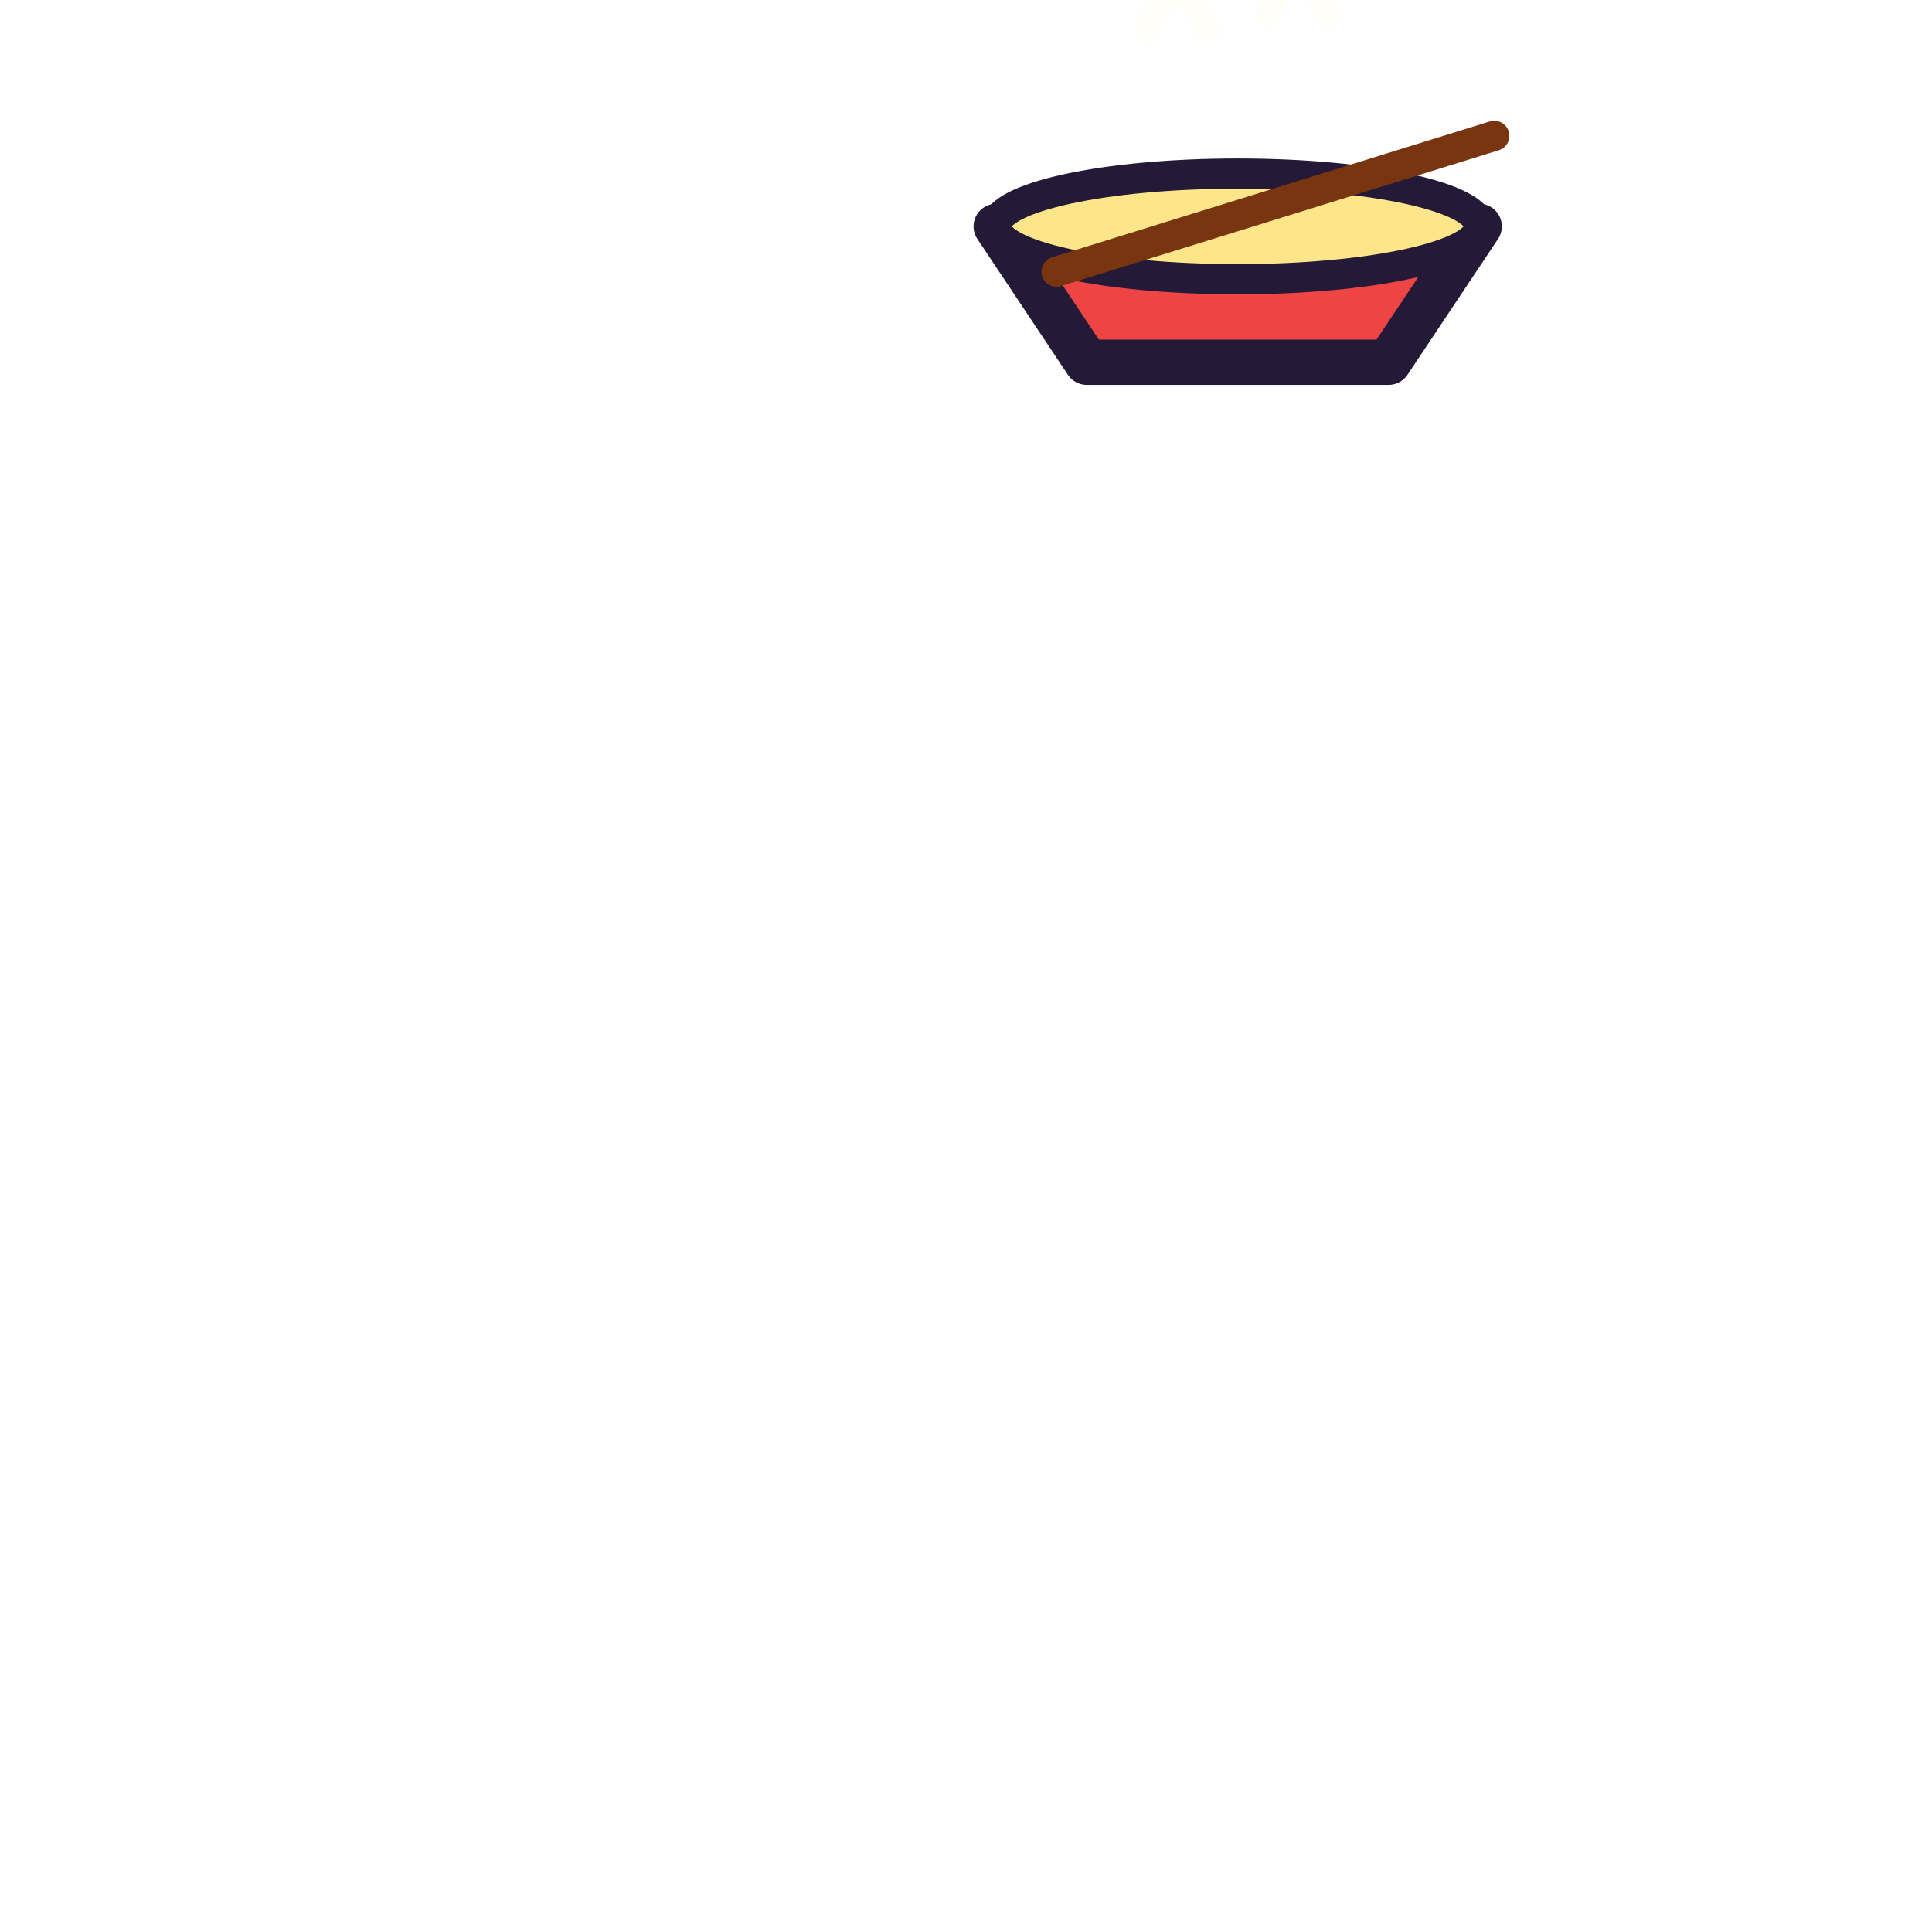
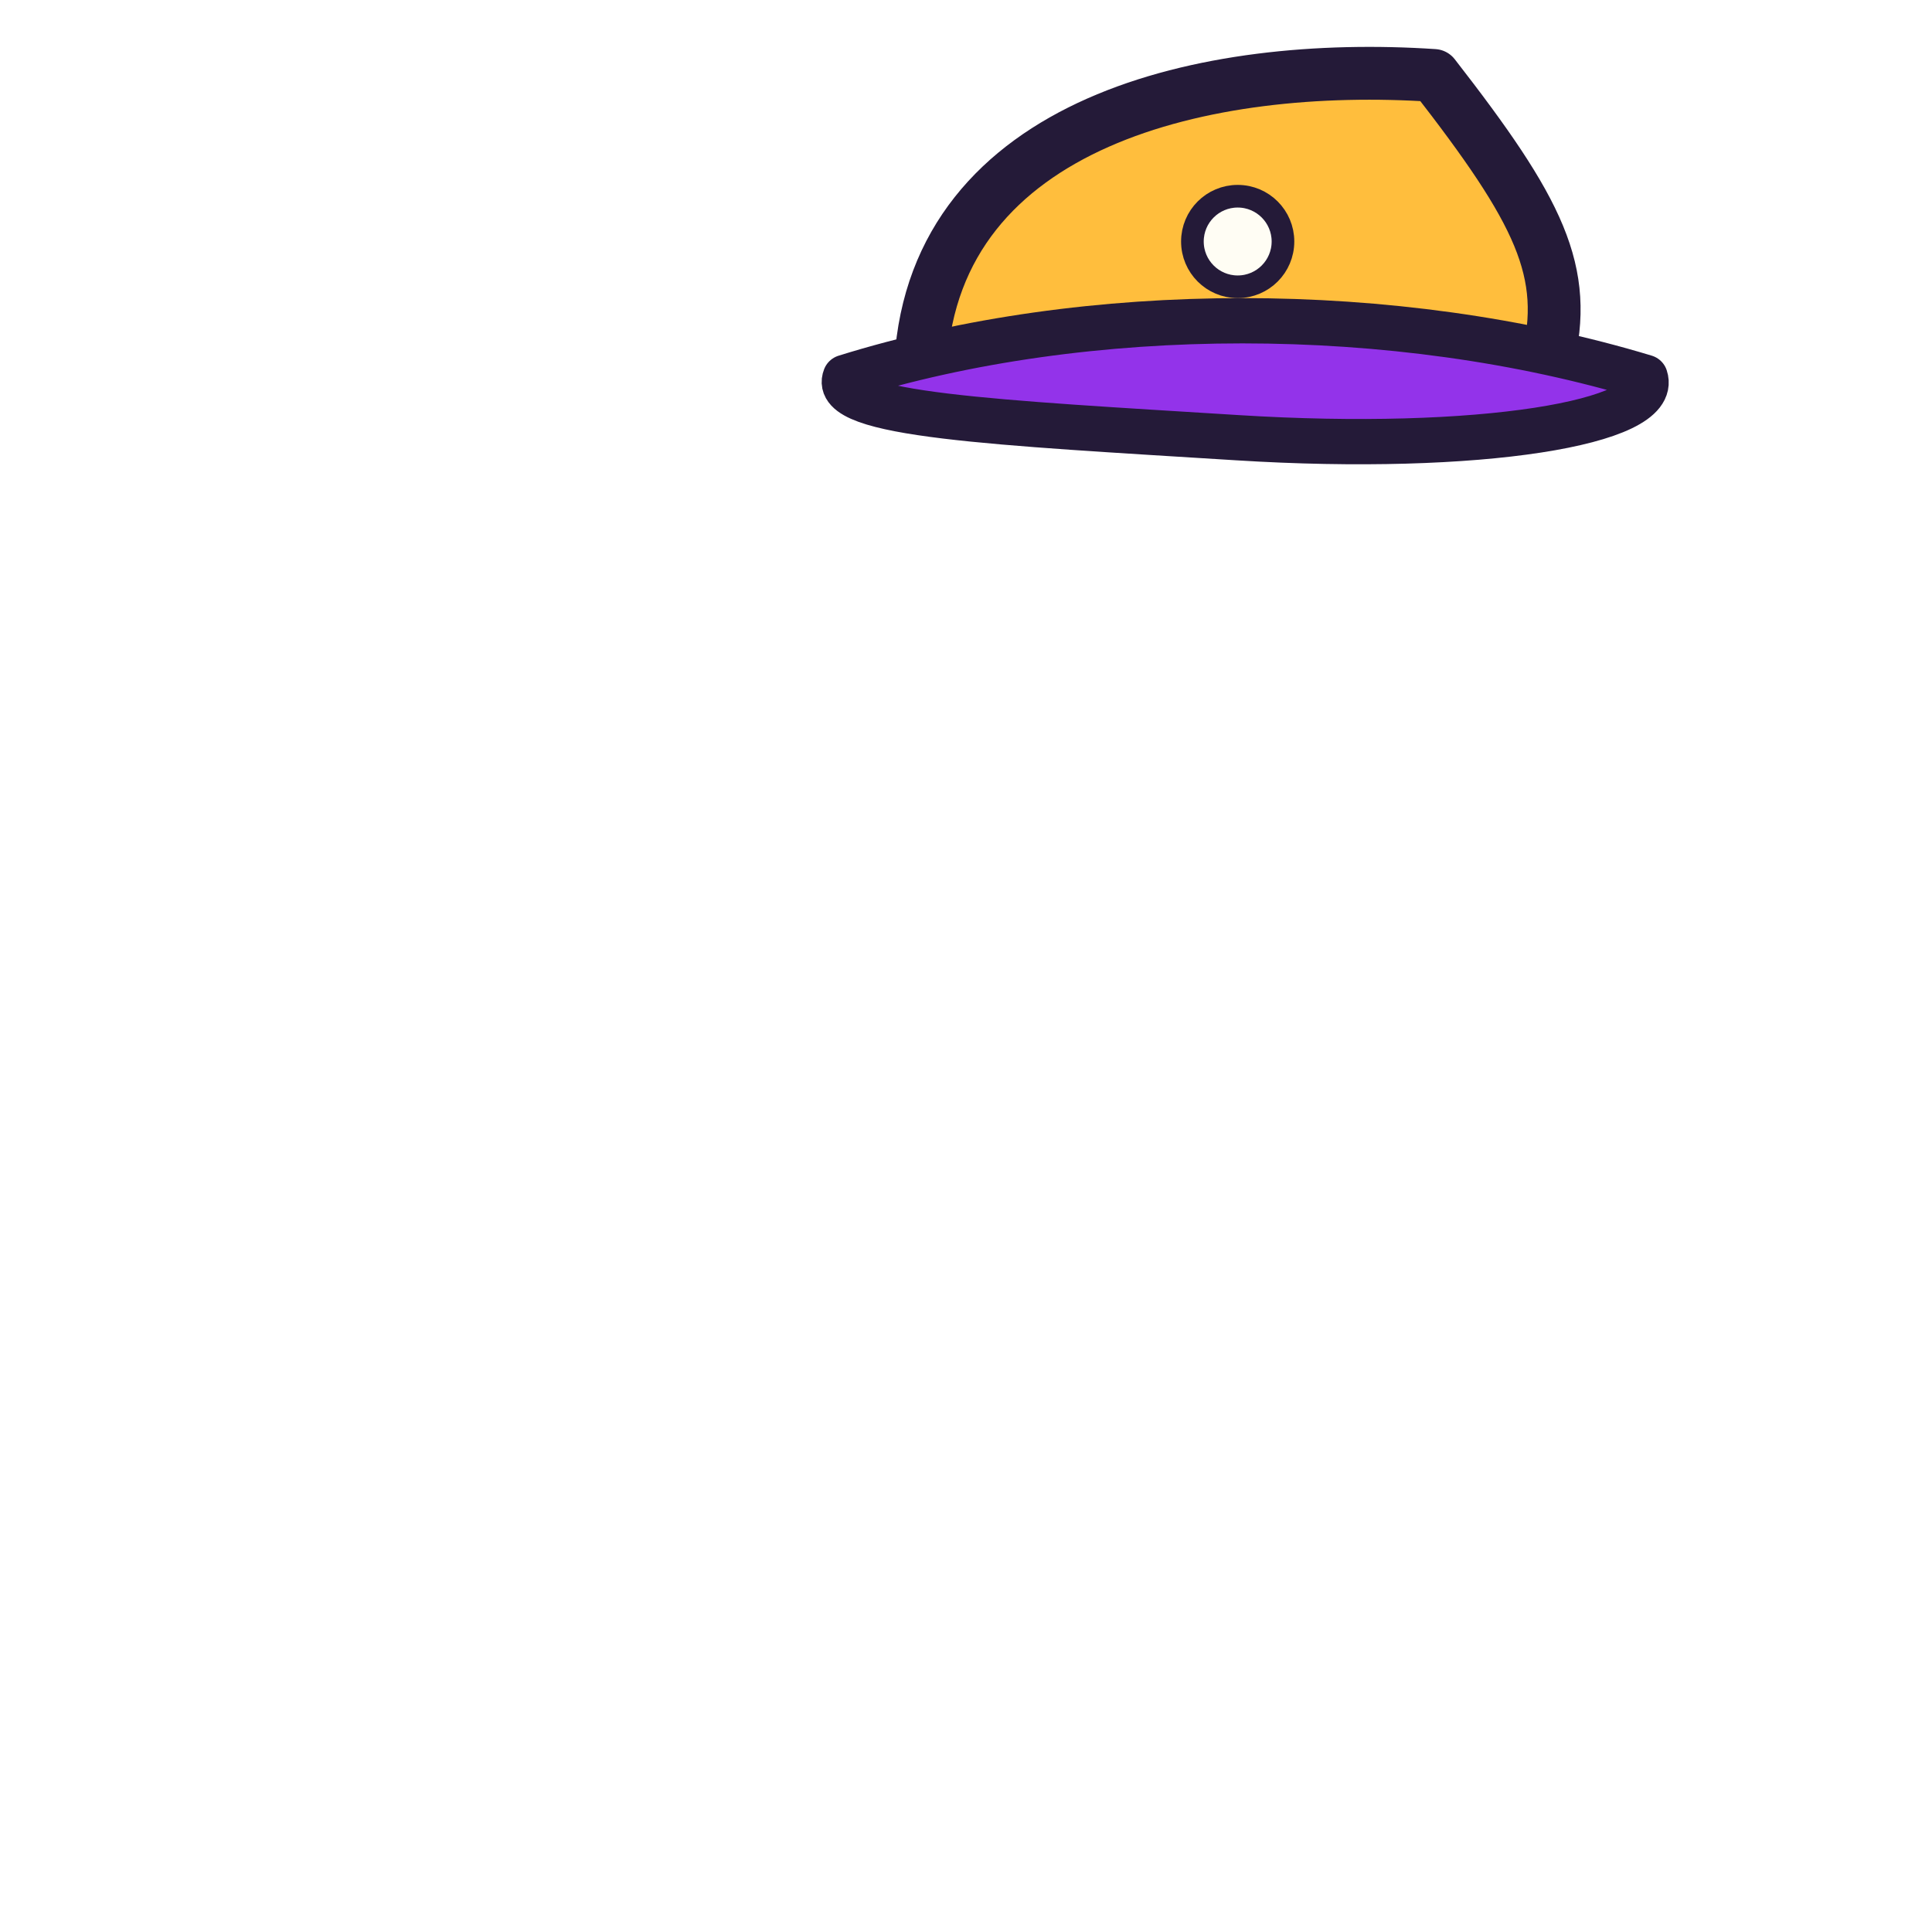
<svg xmlns="http://www.w3.org/2000/svg" viewBox="0 0 256 256" width="256" height="256" fill="none">
  <g>
-     <path d="M152 4 Q156 -6 160 4 M168 2 Q172 -8 176 2" stroke="#FFFDF4" stroke-width="3" stroke-linecap="round" fill="none" opacity="0.7" />
-     <path d="M132 30 H196 L184 48 H144 Z" fill="#EF4444" stroke="#241A38" stroke-width="6" stroke-linejoin="round" />
-     <ellipse cx="164" cy="30" rx="32" ry="7" fill="#FDE68A" stroke="#241A38" stroke-width="4" />
-     <line x1="140" y1="36" x2="198" y2="18" stroke="#78350F" stroke-width="4" stroke-linecap="round" />
+     <path d="M122 48 C124 16, 160 8, 190 10 C204 28, 208 36, 205 48 Z" fill="#FFBE3D" stroke="#241A38" stroke-width="7" stroke-linejoin="round" />
+     <path d="M112 50 C144 40, 185 40, 218 50 C220 56, 196 60, 164 58 C132 56, 110 55, 112 50 Z" fill="#9333EA" stroke="#241A38" stroke-width="6" stroke-linejoin="round" />
+     <circle cx="164" cy="32" r="6" fill="#FFFDF4" stroke="#241A38" stroke-width="3" />
  </g>
</svg>
